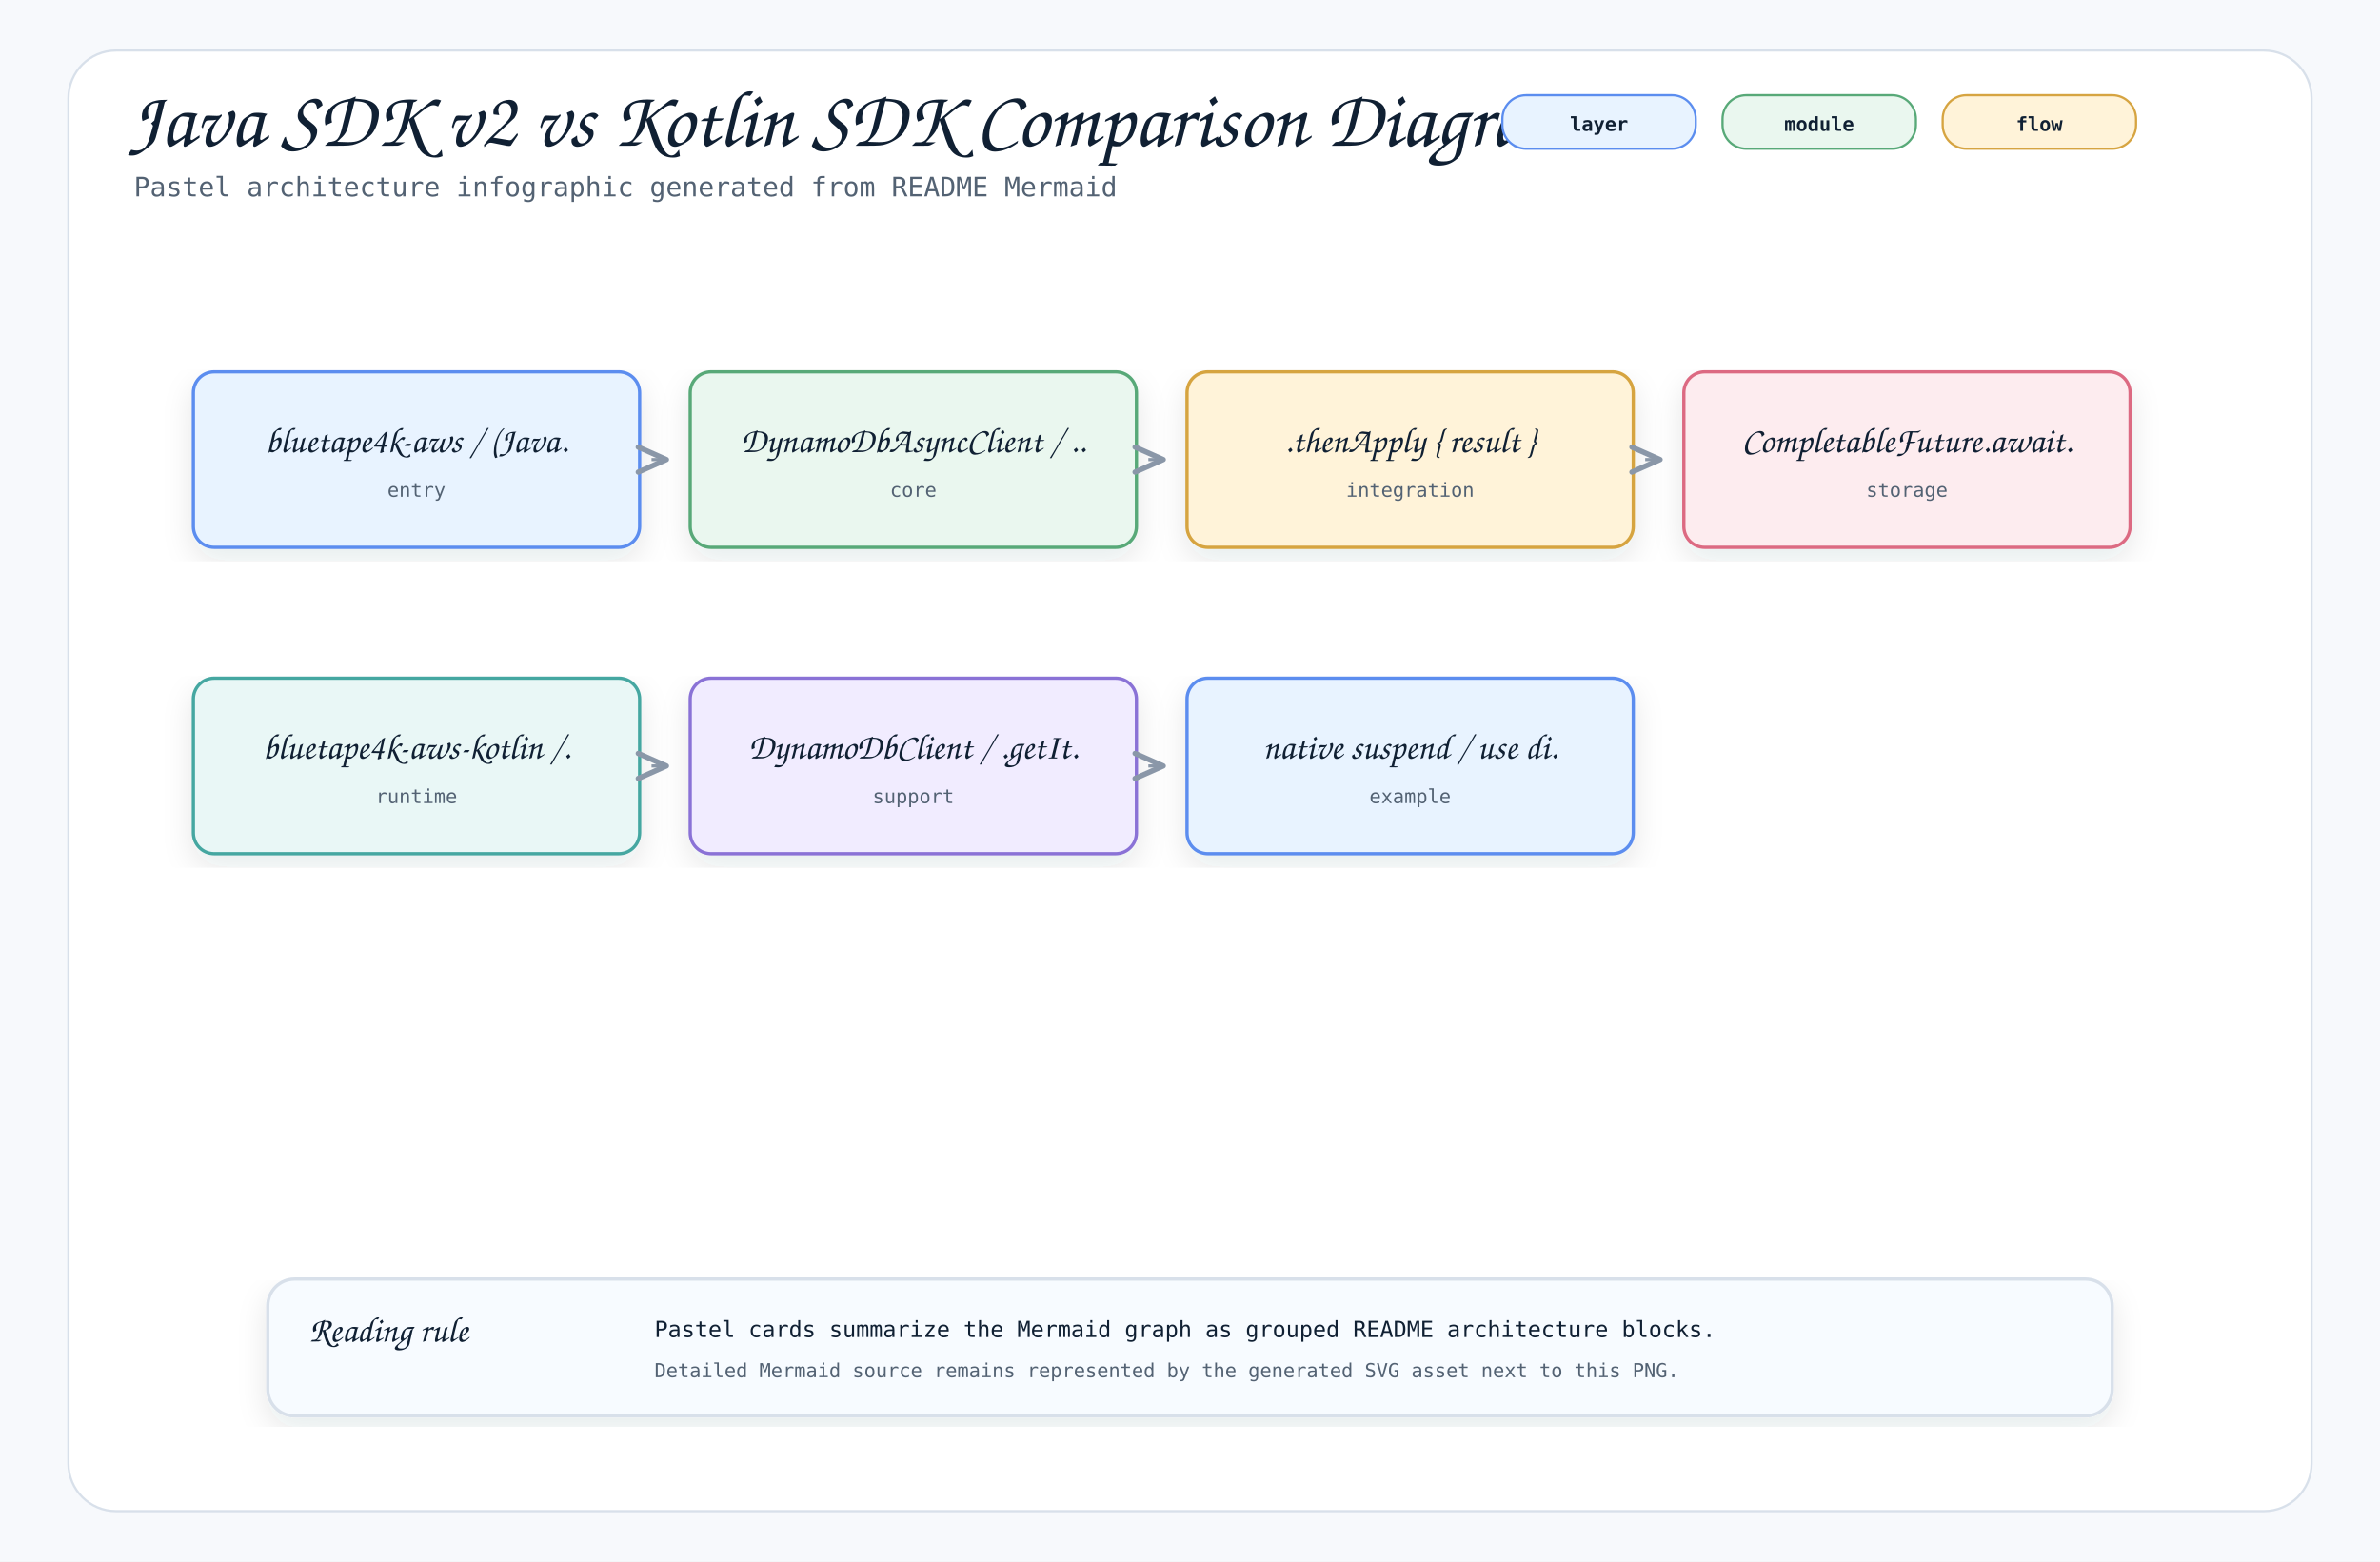
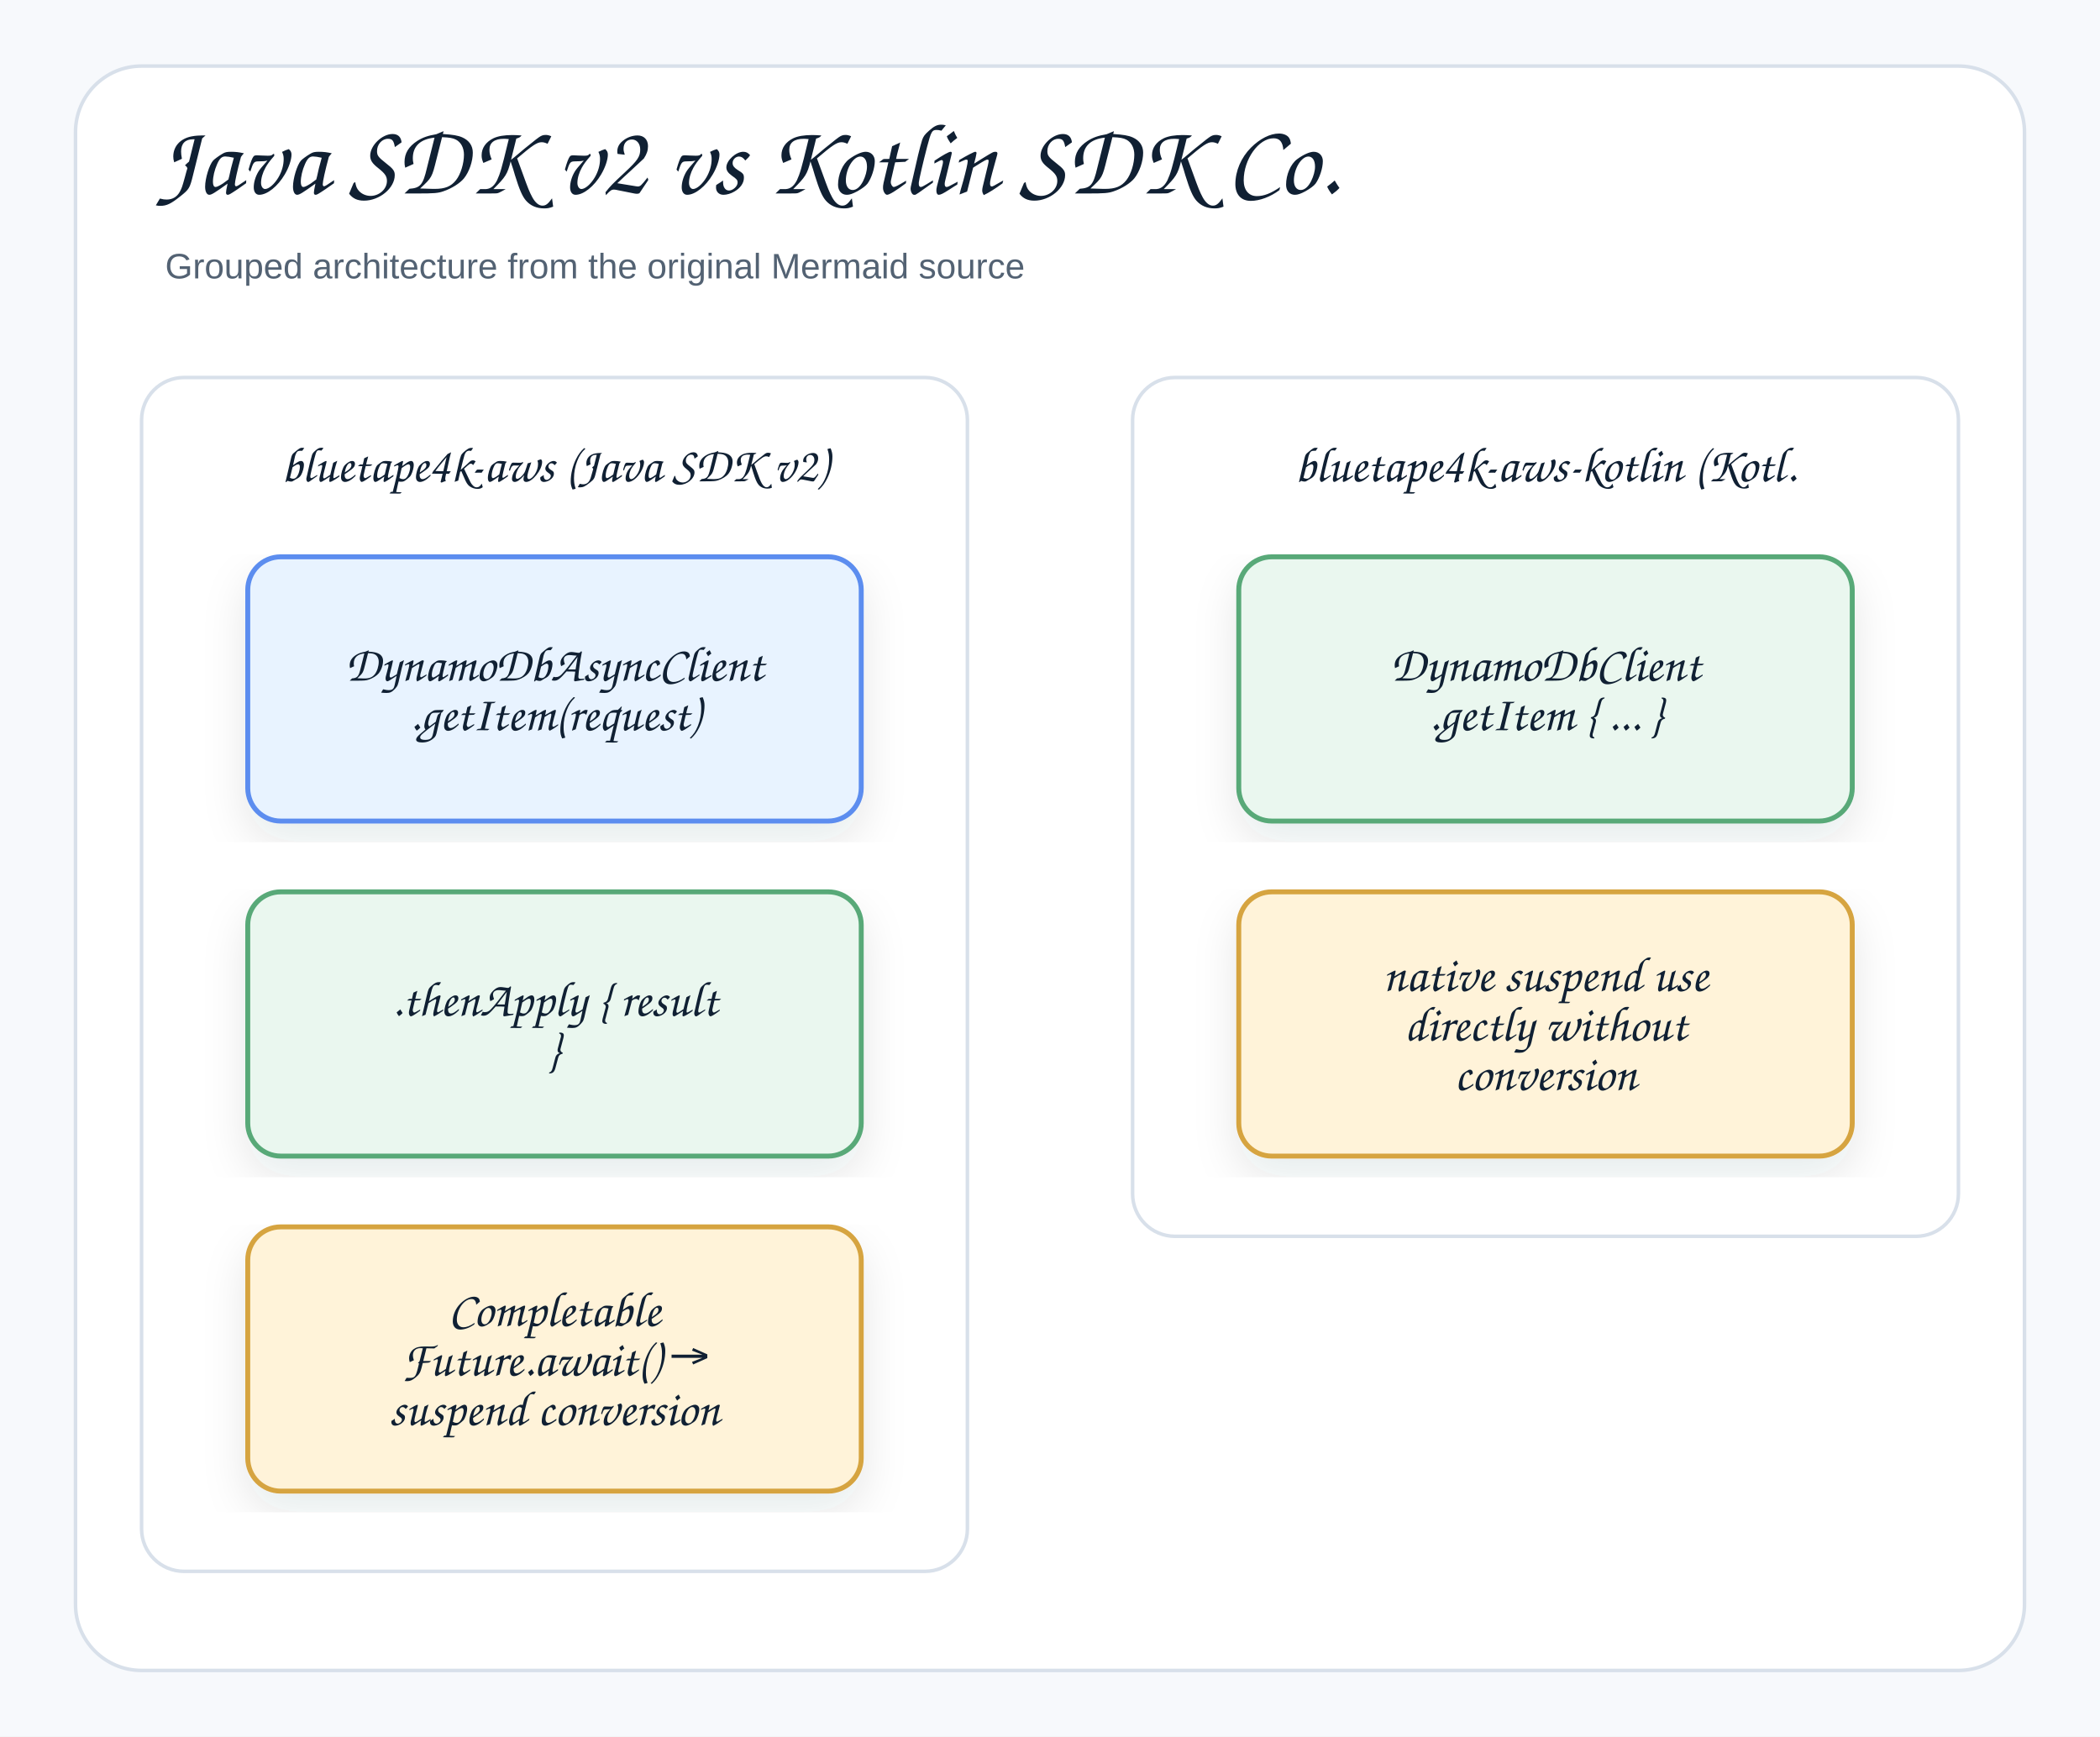
- <svg xmlns="http://www.w3.org/2000/svg" width="1600" height="1050" viewBox="0 0 1600 1050" role="img" aria-label="Java SDK v2 vs Kotlin SDK Comparison Diagram">
+ <svg xmlns="http://www.w3.org/2000/svg" width="890" height="736" viewBox="0 0 890 736" role="img" aria-label="Java SDK v2 vs Kotlin SDK Comparison">
  <defs>
    <filter id="shadow" x="-8%" y="-8%" width="116%" height="116%">
-       <feDropShadow dx="0" dy="8" stdDeviation="10" flood-color="#1f2937" flood-opacity="0.10" />
+       <feDropShadow dx="0" dy="8" stdDeviation="9" flood-color="#1f2937" flood-opacity="0.10" />
    </filter>
    <marker id="openArrow" markerWidth="12" markerHeight="10" refX="10" refY="5" orient="auto" markerUnits="strokeWidth">
-       <path d="M 1 1 L 10 5 L 1 9" fill="none" stroke="#8a97a8" stroke-width="1.7" stroke-linecap="round" stroke-linejoin="round" />
+       <path d="M 1 1 L 10 5 L 1 9" fill="none" stroke="#758297" stroke-width="1.8" stroke-linecap="round" stroke-linejoin="round" />
    </marker>
    <marker id="inherit" markerWidth="14" markerHeight="12" refX="12" refY="6" orient="auto" markerUnits="strokeWidth">
-       <path d="M 0 1 L 12 6 L 0 11 Z" fill="#ffffff" stroke="#8a97a8" stroke-width="1.7" />
+       <path d="M 0 1 L 12 6 L 0 11 Z" fill="#ffffff" stroke="#758297" stroke-width="1.8" />
    </marker>
    <style>
-     .canvas { fill: #f7f9fc; }
-     .frame { fill: #ffffff; stroke: #d8e0ea; stroke-width: 1.5; }
-     .title { font-family: "Architects Daughter", "Comic Mono", cursive; font-size: 54px; font-weight: 400; fill: #102033; }
-     .subtitle { font-family: "Comic Mono", "SFMono-Regular", Menlo, Consolas, monospace; font-size: 18px; fill: #536273; }
-     .label { font-family: "Architects Daughter", "Comic Mono", cursive; font-size: 30px; font-weight: 400; fill: #102033; }
-     .smallLabel { font-family: "Architects Daughter", "Comic Mono", cursive; font-size: 24px; font-weight: 400; fill: #102033; }
-     .mono { font-family: "Comic Mono", "SFMono-Regular", Menlo, Consolas, monospace; font-size: 15px; fill: #102033; }
-     .small { font-family: "Comic Mono", "SFMono-Regular", Menlo, Consolas, monospace; font-size: 13px; fill: #536273; }
-     .strong { font-family: "Comic Mono", "SFMono-Regular", Menlo, Consolas, monospace; font-size: 15px; font-weight: 700; fill: #102033; }
-     .card { stroke-width: 2.2; filter: url(#shadow); }
-     .line { stroke: #8a97a8; stroke-width: 2.1; fill: none; marker-end: url(#openArrow); }
-     .softLine { stroke: #8a97a8; stroke-width: 2.1; fill: none; }
-     .dashed { stroke: #8a97a8; stroke-width: 2.1; stroke-dasharray: 7 6; fill: none; marker-end: url(#openArrow); }
-     .inheritLine { stroke: #8a97a8; stroke-width: 2.2; fill: none; marker-end: url(#inherit); }
-     .implLine { stroke: #8a97a8; stroke-width: 2.2; stroke-dasharray: 8 7; fill: none; marker-end: url(#inherit); }
-     .compartment { stroke-width: 1.6; fill: none; }
-     .chip { stroke-width: 1.5; rx: 16; }
-     .chipText { font-family: "Comic Mono", "SFMono-Regular", Menlo, Consolas, monospace; font-size: 13px; font-weight: 700; fill: #102033; }
+     .canvas{fill:#f7f9fc}.frame{fill:#fff;stroke:#d8e0ea;stroke-width:1.5}
+     .title{font-family:"Architects Daughter","Comic Sans MS","Comic Sans",cursive;font-size:43px;font-weight:400;fill:#102033}
+     .subtitle{font-family:"Comic Sans MS","Comic Sans","Comic Neue",Arial,sans-serif;font-size:15px;font-weight:400;fill:#536273}
+     .label{font-family:"Architects Daughter","Comic Sans MS","Comic Sans",cursive;font-size:25px;font-weight:400;fill:#102033}
+     .smallLabel{font-family:"Architects Daughter","Comic Sans MS","Comic Sans",cursive;font-size:21px;font-weight:400;fill:#102033}
+     .mono{font-family:"Comic Sans MS","Comic Sans","Comic Neue",Arial,sans-serif;font-size:12px;font-weight:400;fill:#102033}
+     .small{font-family:"Comic Sans MS","Comic Sans","Comic Neue",Arial,sans-serif;font-size:12px;font-weight:400;fill:#536273}
+     .strong{font-family:"Comic Sans MS","Comic Sans","Comic Neue",Arial,sans-serif;font-size:13px;font-weight:400;fill:#102033}
+     .card{stroke-width:2.1;filter:url(#shadow)}.compartment{stroke-width:1.5;fill:none}
+     .line{stroke:#758297;stroke-width:2.1;fill:none;marker-end:url(#openArrow)}
+     .plainLine{stroke:#758297;stroke-width:2.1;fill:none}
+     .dashed{stroke:#758297;stroke-width:2.1;stroke-dasharray:7 6;fill:none;marker-end:url(#openArrow)}
+     .inheritLine{stroke:#758297;stroke-width:2.2;fill:none;marker-end:url(#inherit)}
+     .implLine{stroke:#758297;stroke-width:2.2;stroke-dasharray:8 7;fill:none;marker-end:url(#inherit)}
  </style>
  </defs>
-   <rect class="canvas" width="1600" height="1050" />
-   <rect class="frame" x="46" y="34" width="1508" height="982" rx="32" />
-   <text class="title" x="86" y="98">Java SDK v2 vs Kotlin SDK Comparison Diagram</text>
-   <text class="subtitle" x="90" y="132">Pastel architecture infographic generated from README Mermaid</text>
-   <rect class="chip" x="1010" y="64" width="130" height="36" fill="#e8f3ff" stroke="#5b8def" />
-   <text class="chipText" x="1075" y="88" text-anchor="middle">layer</text>
-   <rect class="chip" x="1158" y="64" width="130" height="36" fill="#eaf7ef" stroke="#58a978" />
-   <text class="chipText" x="1223" y="88" text-anchor="middle">module</text>
-   <rect class="chip" x="1306" y="64" width="130" height="36" fill="#fff3d9" stroke="#d6a441" />
-   <text class="chipText" x="1371" y="88" text-anchor="middle">flow</text>
-   <g transform="translate(130,250)">
-     <rect class="card" x="0" y="0" width="300" height="118" rx="14" fill="#e8f3ff" stroke="#5b8def" />
-     <text class="smallLabel" x="150" y="54" text-anchor="middle">bluetape4k-aws / (Java.</text>
-     <text class="small" x="150" y="84" text-anchor="middle">entry</text>
+   <rect class="canvas" width="890" height="736" />
+   <rect class="frame" x="32" y="28" width="826" height="680" rx="28" />
+   <text class="title" x="66" y="82">Java SDK v2 vs Kotlin SDK Co.</text>
+   <text class="subtitle" x="70" y="118">Grouped architecture from the original Mermaid source</text>
+   <g transform="translate(60,160)">
+     <rect x="0" y="0" width="350" height="506" rx="18" fill="#ffffff" stroke="#d8e0ea" stroke-width="1.5" />
+     <text class="smallLabel" x="175" y="44" text-anchor="middle">bluetape4k-aws (Java SDK v2)</text>
  </g>
-   <g transform="translate(464,250)">
-     <rect class="card" x="0" y="0" width="300" height="118" rx="14" fill="#eaf7ef" stroke="#58a978" />
-     <text class="smallLabel" x="150" y="54" text-anchor="middle">DynamoDbAsyncClient / ..</text>
-     <text class="small" x="150" y="84" text-anchor="middle">core</text>
+   <g transform="translate(105,236)">
+     <rect class="card" x="0" y="0" width="260" height="112" rx="14" fill="#E8F3FF" stroke="#5B8DEF" />
+     <text class="smallLabel" x="130" y="52.5" text-anchor="middle">DynamoDbAsyncClient</text>
+     <text class="smallLabel" x="130" y="73.5" text-anchor="middle">.getItem(request)</text>
  </g>
-   <path class="line" d="M438 309 L448 309" />
-   <g transform="translate(798,250)">
-     <rect class="card" x="0" y="0" width="300" height="118" rx="14" fill="#fff3d9" stroke="#d6a441" />
-     <text class="smallLabel" x="150" y="54" text-anchor="middle">.thenApply { result }</text>
-     <text class="small" x="150" y="84" text-anchor="middle">integration</text>
+   <g transform="translate(105,378)">
+     <rect class="card" x="0" y="0" width="260" height="112" rx="14" fill="#EAF7EF" stroke="#58A978" />
+     <text class="smallLabel" x="130" y="52.5" text-anchor="middle">.thenApply { result</text>
+     <text class="smallLabel" x="130" y="73.5" text-anchor="middle">}</text>
  </g>
-   <path class="line" d="M772 309 L782 309" />
-   <g transform="translate(1132,250)">
-     <rect class="card" x="0" y="0" width="300" height="118" rx="14" fill="#fdecef" stroke="#dc6b82" />
-     <text class="smallLabel" x="150" y="54" text-anchor="middle">CompletableFuture.await.</text>
-     <text class="small" x="150" y="84" text-anchor="middle">storage</text>
+   <g transform="translate(105,520)">
+     <rect class="card" x="0" y="0" width="260" height="112" rx="14" fill="#FFF3D9" stroke="#D6A441" />
+     <text class="smallLabel" x="130" y="42" text-anchor="middle">Completable</text>
+     <text class="smallLabel" x="130" y="63" text-anchor="middle">Future.await() →</text>
+     <text class="smallLabel" x="130" y="84" text-anchor="middle">suspend conversion</text>
  </g>
-   <path class="line" d="M1106 309 L1116 309" />
-   <g transform="translate(130,456)">
-     <rect class="card" x="0" y="0" width="300" height="118" rx="14" fill="#e9f7f6" stroke="#45a7a1" />
-     <text class="smallLabel" x="150" y="54" text-anchor="middle">bluetape4k-aws-kotlin /.</text>
-     <text class="small" x="150" y="84" text-anchor="middle">runtime</text>
+   <g transform="translate(480,160)">
+     <rect x="0" y="0" width="350" height="364" rx="18" fill="#ffffff" stroke="#d8e0ea" stroke-width="1.5" />
+     <text class="smallLabel" x="175" y="44" text-anchor="middle">bluetape4k-aws-kotlin (Kotl.</text>
  </g>
-   <g transform="translate(464,456)">
-     <rect class="card" x="0" y="0" width="300" height="118" rx="14" fill="#f1ecff" stroke="#8a72d6" />
-     <text class="smallLabel" x="150" y="54" text-anchor="middle">DynamoDbClient / .getIt.</text>
-     <text class="small" x="150" y="84" text-anchor="middle">support</text>
+   <g transform="translate(525,236)">
+     <rect class="card" x="0" y="0" width="260" height="112" rx="14" fill="#EAF7EF" stroke="#58A978" />
+     <text class="smallLabel" x="130" y="52.5" text-anchor="middle">DynamoDbClient</text>
+     <text class="smallLabel" x="130" y="73.5" text-anchor="middle">.getItem { ... }</text>
  </g>
-   <path class="line" d="M438 515 L448 515" />
-   <g transform="translate(798,456)">
-     <rect class="card" x="0" y="0" width="300" height="118" rx="14" fill="#e8f3ff" stroke="#5b8def" />
-     <text class="smallLabel" x="150" y="54" text-anchor="middle">native suspend / use di.</text>
-     <text class="small" x="150" y="84" text-anchor="middle">example</text>
-   </g>
-   <path class="line" d="M772 515 L782 515" />
-   <g transform="translate(180,860)">
-     <rect class="card" x="0" y="0" width="1240" height="92" rx="18" fill="#f7fbff" stroke="#d8e0ea" />
-     <text class="smallLabel" x="28" y="42">Reading rule</text>
-     <text class="mono" x="260" y="39">Pastel cards summarize the Mermaid graph as grouped README architecture blocks.</text>
-     <text class="small" x="260" y="66">Detailed Mermaid source remains represented by the generated SVG asset next to this PNG.</text>
+   <g transform="translate(525,378)">
+     <rect class="card" x="0" y="0" width="260" height="112" rx="14" fill="#FFF3D9" stroke="#D6A441" />
+     <text class="smallLabel" x="130" y="42" text-anchor="middle">native suspend use</text>
+     <text class="smallLabel" x="130" y="63" text-anchor="middle">directly without</text>
+     <text class="smallLabel" x="130" y="84" text-anchor="middle">conversion</text>
  </g>
</svg>
